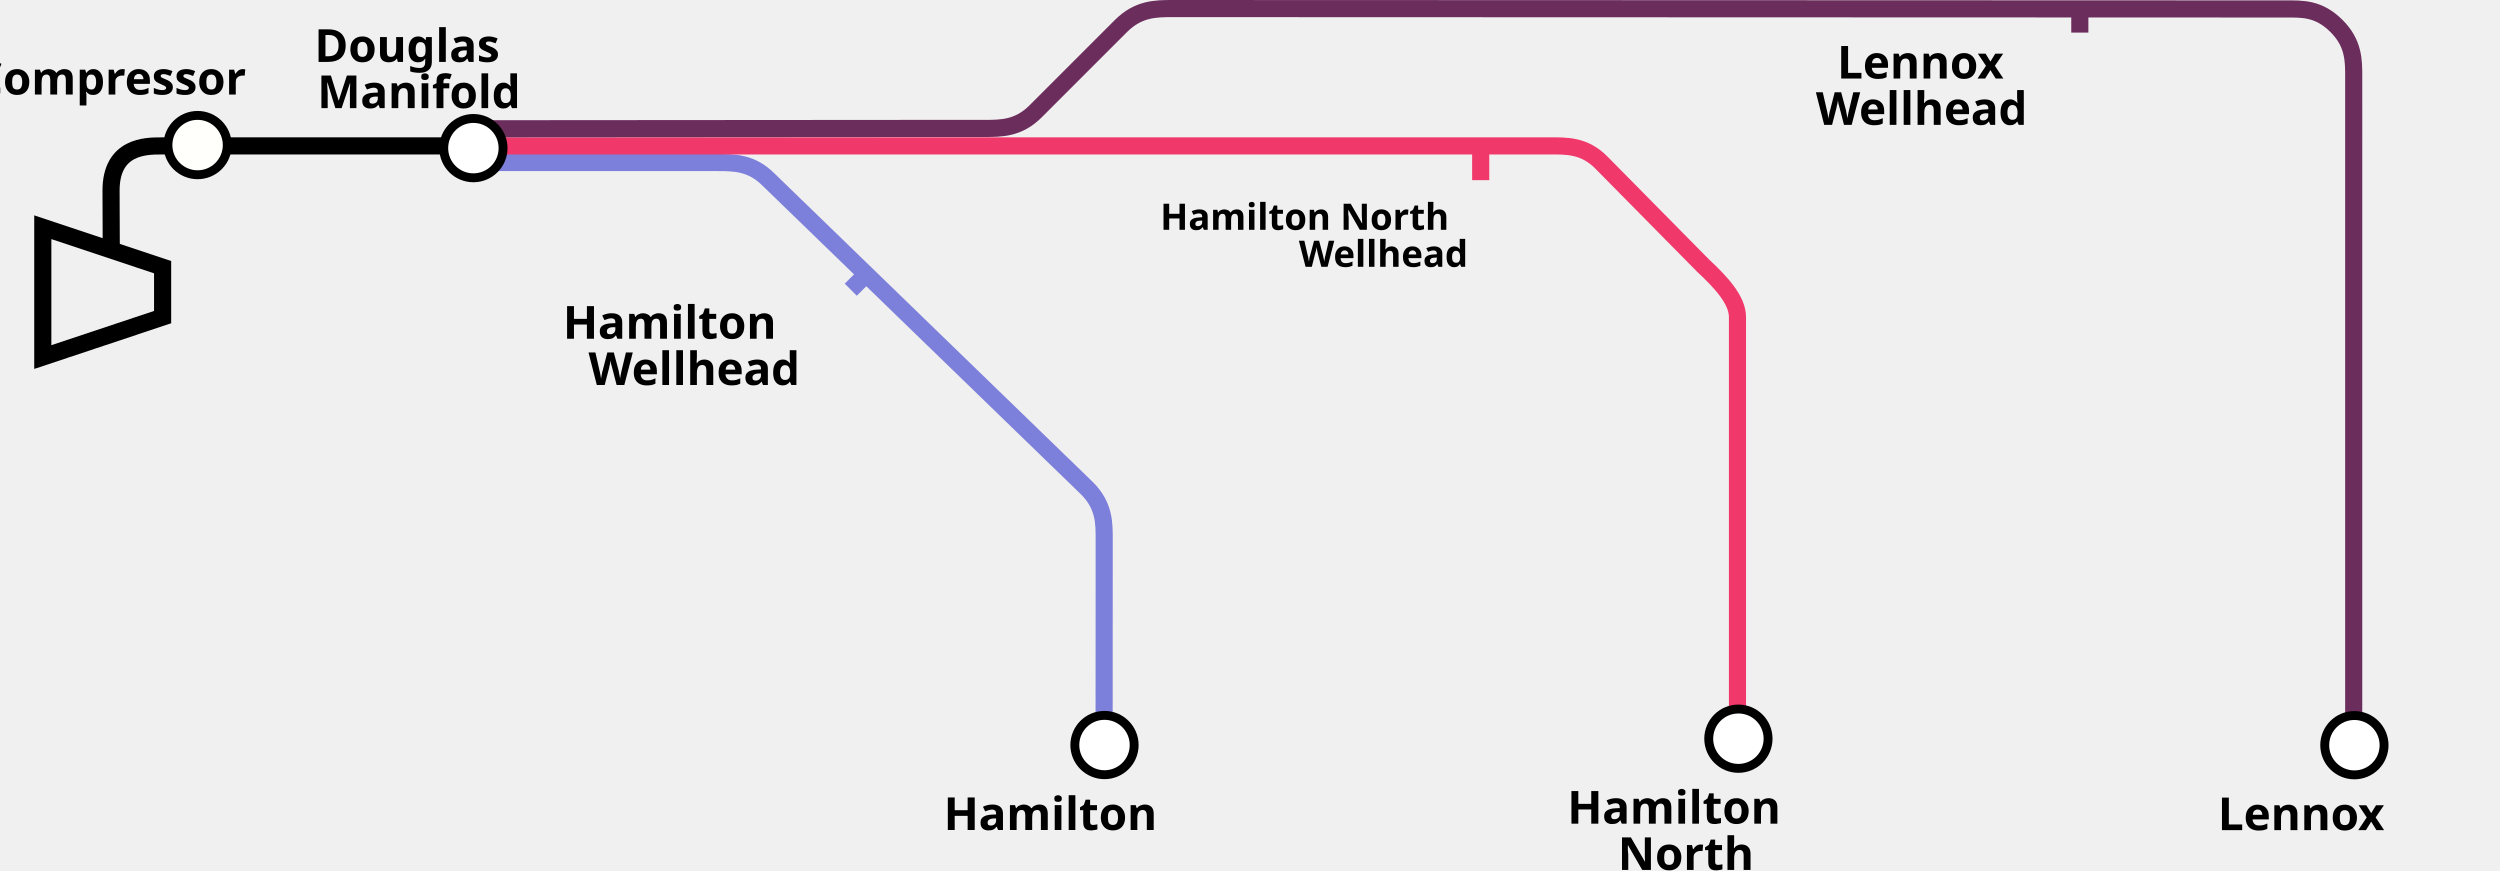
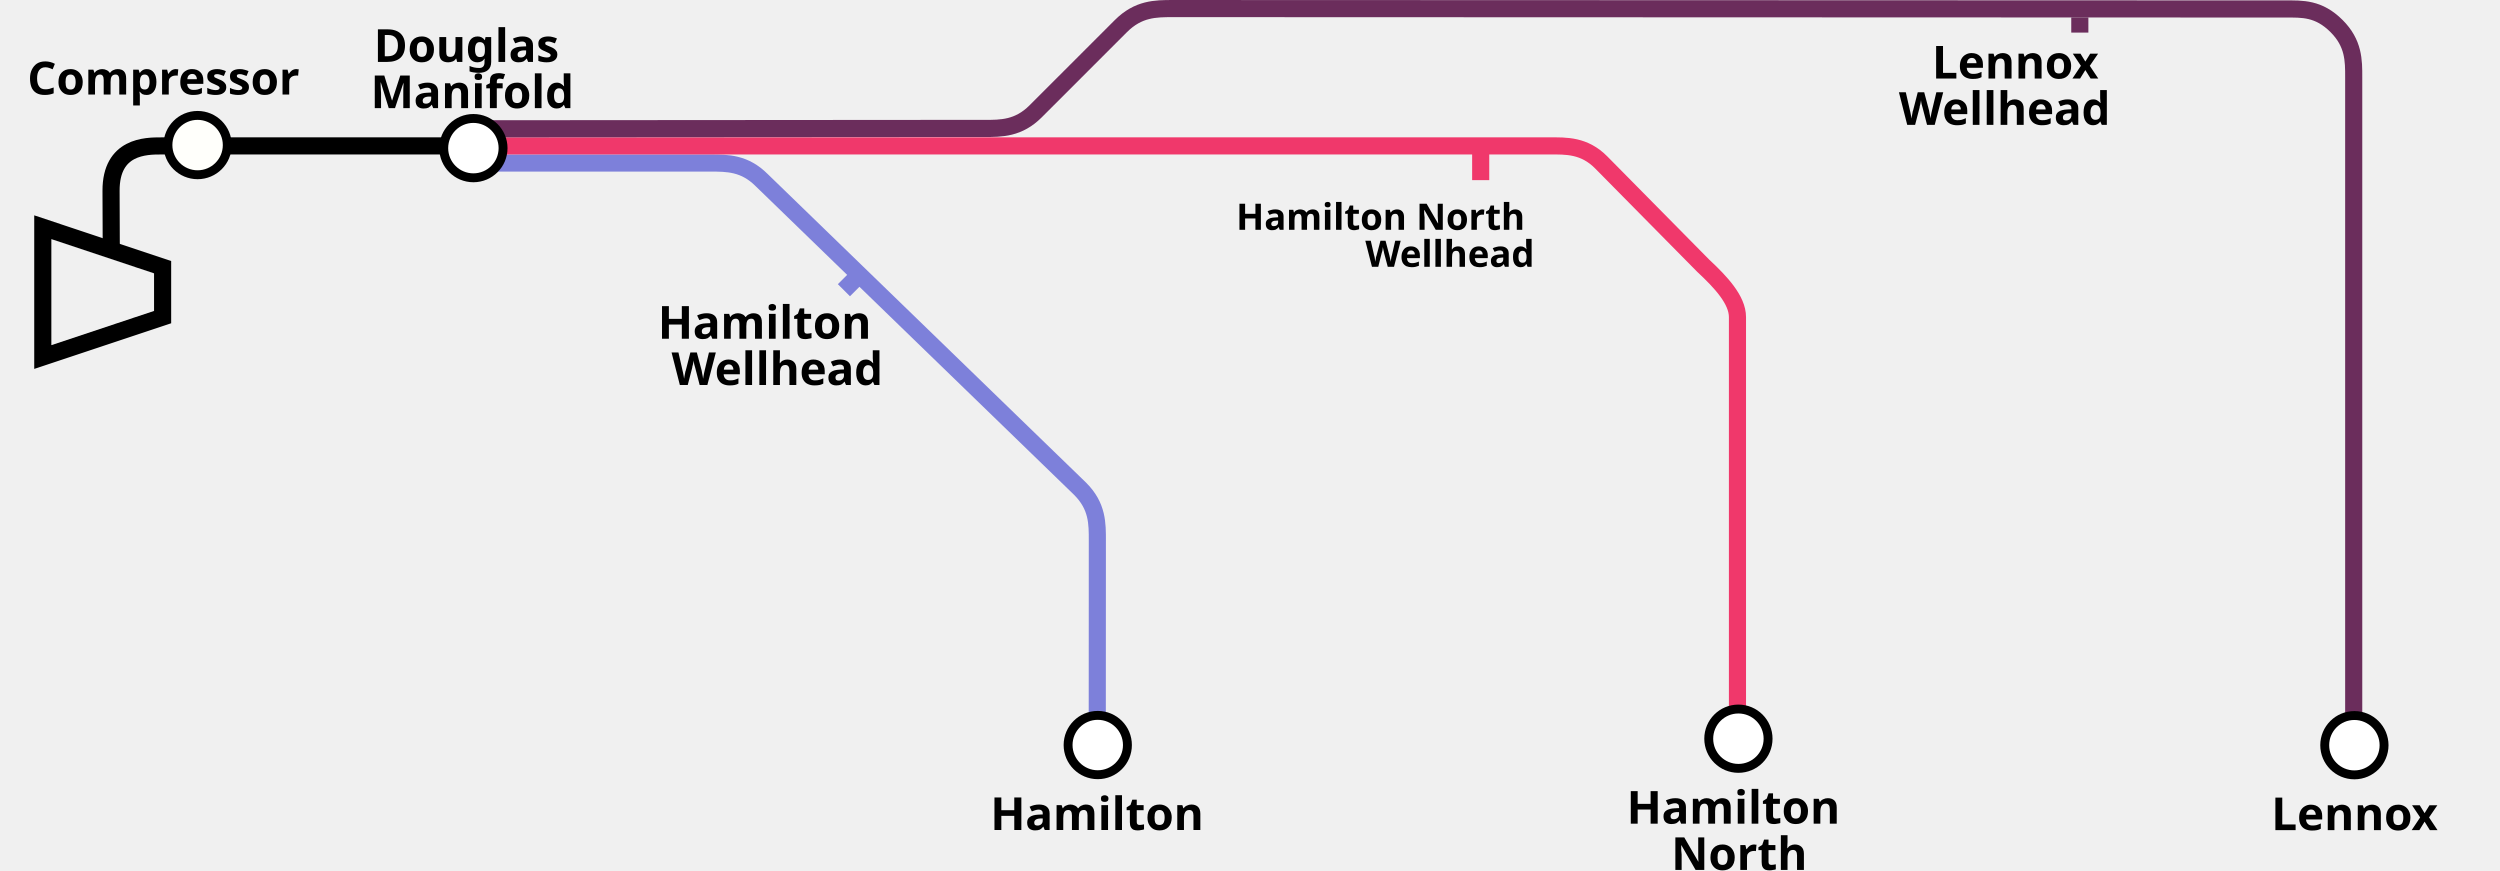
- <svg xmlns="http://www.w3.org/2000/svg" viewBox="0 0 193.207 67.264" version="1.1" id="svg5">
-   <defs id="defs2" />
-   <g id="layer1" transform="translate(-4.630207,-3.275183)">
-     <g id="g55818" transform="translate(-16.66875,-1.361275)">
-       <text xml:space="preserve" style="font-style:normal;font-weight:normal;font-size:3.528px;line-height:1;font-family:sans-serif;fill:#000000;fill-opacity:1;stroke:none;stroke-width:0.265" x="89.546" y="30.816" id="text20986-9-4-8">
-         <tspan style="font-style:normal;font-variant:normal;font-weight:bold;font-stretch:normal;font-size:3.528px;font-family:Raleway;-inkscape-font-specification:'Raleway Bold';text-align:end;text-anchor:end;stroke-width:0.265" x="89.546" y="30.816" id="tspan22923-5-1">Hamilton</tspan>
-         <tspan style="font-style:normal;font-variant:normal;font-weight:bold;font-stretch:normal;font-size:3.528px;font-family:Raleway;-inkscape-font-specification:'Raleway Bold';text-align:end;text-anchor:end;stroke-width:0.265" x="89.546" y="34.391" id="tspan31796-9">Wellhead</tspan>
+ <svg xmlns="http://www.w3.org/2000/svg" viewBox="0 0 193.207 67.264" font-family="Raleway">
+   <text x="89.546" y="30.816" font-weight="700" font-size="3.528" stroke-width="0.265" transform="translate(-21.299 -4.636)">
+     <tspan x="89.546" y="30.816" text-anchor="end">Hamilton</tspan>
+     <tspan x="89.546" y="34.391" text-anchor="end">Wellhead</tspan>
+   </text>
+   <g fill="none" stroke="#7d80da" stroke-width="1.323">
+     <path class="path reverse-anim" d="M84.8 56.296l.006-14.493c0-1.336.025-2.673-1.33-4.028L58.87 13.925C57.547 12.6 56.224 12.6 54.9 12.6H36.38M66.013 21.636l-.793.793h0" />
+   </g>
+   <g transform="translate(-11.274 -4.636)">
+     <circle cx="96.112" cy="62.215" fill="#fff" stroke="#000" stroke-width="0.688" stroke-linecap="round" r="2.293" />
+     <text style="line-height:1.25" x="96.058" y="68.781" font-weight="700" font-size="3.528" stroke-width="0.265">
+       <tspan x="96.058" y="68.781" text-anchor="middle">Hamilton</tspan>
+     </text>
+   </g>
+   <text x="119.251" y="22.888" font-weight="700" font-size="2.822" stroke-width="0.265" transform="translate(-.661 -5.127)">
+     <tspan x="119.251" y="22.888" text-anchor="end">Hamilton North</tspan>
+     <tspan x="119.251" y="25.748" text-anchor="end">Wellhead</tspan>
+   </text>
+   <path class="path" d="M36.38 11.277h83.344c1.33-.006 2.716-.049 4.03 1.283l7.876 7.977c1.376 1.282 2.646 2.646 2.646 3.97v31.75m-19.844-44.322v1.988" fill="none" stroke="#f0386b" stroke-width="1.323" />
+   <g transform="translate(-2.632 -5.127)">
+     <circle cx="136.981" cy="62.216" fill="#fff" stroke="#000" stroke-width="0.688" stroke-linecap="round" r="2.293" />
+     <text x="137.049" y="68.781" font-weight="700" font-size="3.528" stroke-width="0.265">
+       <tspan x="137.049" y="68.781" text-anchor="middle">Hamilton</tspan>
+       <tspan x="137.049" y="72.356" text-anchor="middle">North</tspan>
+     </text>
+   </g>
+   <text x="142.598" y="10.698" font-weight="700" font-size="3.528" stroke-width="0.265" transform="translate(20.505 -4.625)">
+     <tspan x="142.598" y="10.698" text-anchor="end">Lennox</tspan>
+     <tspan x="142.598" y="14.273" text-anchor="end">Wellhead</tspan>
+   </text>
+   <path class="path reverse-anim" d="M181.901 57.579V5.985c.005-1.32 0-2.646-1.323-3.969C179.19.628 177.932.694 176.61.694c0 0-85.036-.035-85.988-.032-1.324.004-2.647.004-4.002 1.36l-6.583 6.582c-1.322 1.323-2.645 1.323-3.968 1.323h-3.969l-35.719.027" fill="none" stroke="#6b2d5c" stroke-width="1.323" />
+   <g transform="translate(20.505 -4.625)">
+     <circle cx="161.449" cy="62.216" fill="#fff" stroke="#000" stroke-width="0.688" stroke-linecap="round" r="2.293" />
+     <text x="161.464" y="68.781" font-weight="700" font-size="3.528" stroke-width="0.265">
+       <tspan x="161.464" y="68.781" text-anchor="middle">Lennox</tspan>
+     </text>
+   </g>
+   <path d="M160.734 1.345v1.174" fill="none" stroke="#6b2d5c" stroke-width="1.323" />
+   <g>
+     <path class="path" d="M8.599 19.214l-.017-4.463c-.014-3.474 2.713-3.474 3.874-3.474H36.38" fill="none" stroke="#000" stroke-width="1.323" />
+     <g transform="translate(-11.134 -4.614)">
+       <circle cx="26.405" cy="15.826" fill="#fffffb" stroke="#000" stroke-width="0.688" stroke-linecap="round" r="2.293" />
+       <text style="line-height:1.25" x="23.768" y="11.923" font-weight="700" font-size="3.528" stroke-width="0.265">
+         <tspan x="23.768" y="11.923" text-anchor="middle">Compressor</tspan>
      </text>
-       <g id="g55537">
-         <path style="fill:none;stroke:#7d80da;stroke-width:1.323;stroke-linecap:butt;stroke-linejoin:miter;stroke-miterlimit:4;stroke-dasharray:none;stroke-opacity:1" d="m 106.628,60.893 0.007,-14.493 c 6.4e-4,-1.336 0.025,-2.673 -1.33,-4.028 L 80.698,18.521 c -1.323,-1.323 -2.646,-1.323 -3.969,-1.323 h -18.521" id="path7511-9" />
-         <path style="fill:none;stroke:#7d80da;stroke-width:1.323;stroke-linecap:butt;stroke-linejoin:miter;stroke-miterlimit:4;stroke-dasharray:none;stroke-opacity:1" d="m 88.371,25.703 -1.323,1.323 v 0" id="path31604" />
-       </g>
-       <g id="g55514" transform="translate(10.54565)">
-         <ellipse style="fill:#ffffff;fill-opacity:1;stroke:#000000;stroke-width:0.688;stroke-linecap:round;stroke-miterlimit:4;stroke-dasharray:none;stroke-opacity:1" id="path4404-8-3" cx="96.112" cy="62.215" rx="2.293" ry="2.293" />
-         <text xml:space="preserve" style="font-style:normal;font-weight:normal;font-size:3.528px;line-height:1.25;font-family:sans-serif;fill:#000000;fill-opacity:1;stroke:none;stroke-width:0.265" x="96.058" y="68.781" id="text20986-9-4">
-           <tspan style="font-style:normal;font-variant:normal;font-weight:bold;font-stretch:normal;font-size:3.528px;font-family:Raleway;-inkscape-font-specification:'Raleway Bold';text-align:center;text-anchor:middle;stroke-width:0.265" x="96.058" y="68.781" id="tspan31796">Hamilton</tspan>
-         </text>
-       </g>
    </g>
-     <g id="g55831" transform="translate(3.968746,-1.852083)">
-       <text xml:space="preserve" style="font-style:normal;font-weight:normal;font-size:2.822px;line-height:1;font-family:sans-serif;fill:#000000;fill-opacity:1;stroke:none;stroke-width:0.265" x="119.251" y="22.888" id="text20986-9">
-         <tspan style="font-style:normal;font-variant:normal;font-weight:bold;font-stretch:normal;font-size:2.822px;font-family:Raleway;-inkscape-font-specification:'Raleway Bold';text-align:end;text-anchor:end;stroke-width:0.265" x="119.251" y="22.888" id="tspan35942">Hamilton North</tspan>
-         <tspan style="font-style:normal;font-variant:normal;font-weight:bold;font-stretch:normal;font-size:2.822px;font-family:Raleway;-inkscape-font-specification:'Raleway Bold';text-align:end;text-anchor:end;stroke-width:0.265" x="119.251" y="25.748" id="tspan38922">Wellhead</tspan>
+     <g transform="translate(-34.821 -4.465)">
+       <circle cx="71.406" cy="15.913" fill="#fff" stroke="#000" stroke-width="0.688" stroke-linecap="round" r="2.293" />
+       <text x="71.328" y="9.249" font-weight="700" font-size="3.528" stroke-width="0.265">
+         <tspan x="71.328" y="9.249" text-anchor="middle">Douglas</tspan>
+         <tspan x="71.328" y="12.823" text-anchor="middle">Manifold</tspan>
      </text>
-       <g id="g55533">
-         <path style="fill:none;stroke:#f0386b;stroke-width:1.323;stroke-linecap:butt;stroke-linejoin:miter;stroke-miterlimit:4;stroke-dasharray:none;stroke-opacity:1" d="m 37.042,16.404 h 83.344 c 1.33,-0.006 2.716,-0.049 4.03,1.283 l 7.876,7.978 c 1.375,1.282 2.646,2.646 2.646,3.969 l 0,31.75" id="path13848" />
-         <path style="fill:none;stroke:#f0386b;stroke-width:1.323;stroke-linecap:butt;stroke-linejoin:miter;stroke-miterlimit:4;stroke-dasharray:none;stroke-opacity:1" d="M 115.094,16.404 V 19.05" id="path40202" />
-       </g>
-       <g id="g55520" transform="translate(-1.970715)">
-         <ellipse style="fill:#ffffff;fill-opacity:1;stroke:#000000;stroke-width:0.688;stroke-linecap:round;stroke-miterlimit:4;stroke-dasharray:none;stroke-opacity:1" id="path4404-8-1" cx="136.981" cy="62.216" rx="2.293" ry="2.293" />
-         <text xml:space="preserve" style="font-style:normal;font-weight:normal;font-size:3.528px;line-height:1;font-family:sans-serif;fill:#000000;fill-opacity:1;stroke:none;stroke-width:0.265" x="137.049" y="68.781" id="text20986-9-0">
-           <tspan style="font-style:normal;font-variant:normal;font-weight:bold;font-stretch:normal;font-size:3.528px;font-family:Raleway;-inkscape-font-specification:'Raleway Bold';text-align:center;text-anchor:middle;stroke-width:0.265" x="137.049" y="68.781" id="tspan38922-5">Hamilton</tspan>
-           <tspan style="font-style:normal;font-variant:normal;font-weight:bold;font-stretch:normal;font-size:3.528px;font-family:Raleway;-inkscape-font-specification:'Raleway Bold';text-align:center;text-anchor:middle;stroke-width:0.265" x="137.049" y="72.356" id="tspan40636">North</tspan>
-         </text>
-       </g>
    </g>
-     <g id="g55843" transform="translate(25.13542,-1.35)">
-       <text xml:space="preserve" style="font-style:normal;font-weight:normal;font-size:3.528px;line-height:1;font-family:sans-serif;fill:#000000;fill-opacity:1;stroke:none;stroke-width:0.265" x="142.598" y="10.698" id="text20986-9-3">
-         <tspan style="font-style:normal;font-variant:normal;font-weight:bold;font-stretch:normal;font-size:3.528px;font-family:Raleway;-inkscape-font-specification:'Raleway Bold';text-align:end;text-anchor:end;stroke-width:0.265" x="142.598" y="10.698" id="tspan35942-9">Lennox</tspan>
-         <tspan style="font-style:normal;font-variant:normal;font-weight:bold;font-stretch:normal;font-size:3.528px;font-family:Raleway;-inkscape-font-specification:'Raleway Bold';text-align:end;text-anchor:end;stroke-width:0.265" x="142.598" y="14.273" id="tspan38922-8">Wellhead</tspan>
-       </text>
-       <g id="g55529">
-         <path style="fill:none;stroke:#6b2d5c;stroke-width:1.323;stroke-linecap:butt;stroke-linejoin:miter;stroke-miterlimit:4;stroke-dasharray:none;stroke-opacity:1" d="m 161.396,62.204 10e-6,-51.594 c 0.005,-1.321 0,-2.646 -1.323,-3.969 -1.389,-1.389 -2.646,-1.323 -3.969,-1.323 0,0 -85.036,-0.034 -85.988,-0.031 -1.324,0.004 -2.647,0.004 -4.002,1.359 l -6.582,6.582 c -1.323,1.323 -2.646,1.323 -3.969,1.323 h -3.969 l -35.719,0.027" id="path7511" />
-         <path style="fill:none;stroke:#6b2d5c;stroke-width:1.323;stroke-linecap:butt;stroke-linejoin:miter;stroke-miterlimit:4;stroke-dasharray:none;stroke-opacity:1" d="m 140.229,5.292 v 1.852" id="path40202-5" />
-       </g>
-       <g id="g55525">
-         <ellipse style="fill:#ffffff;fill-opacity:1;stroke:#000000;stroke-width:0.688;stroke-linecap:round;stroke-miterlimit:4;stroke-dasharray:none;stroke-opacity:1" id="path4404-8-1-5" cx="161.449" cy="62.216" rx="2.293" ry="2.293" />
-         <text xml:space="preserve" style="font-style:normal;font-weight:normal;font-size:3.528px;line-height:1;font-family:sans-serif;fill:#000000;fill-opacity:1;stroke:none;stroke-width:0.265" x="161.464" y="68.781" id="text20986-9-0-4">
-           <tspan style="font-style:normal;font-variant:normal;font-weight:bold;font-stretch:normal;font-size:3.528px;font-family:Raleway;-inkscape-font-specification:'Raleway Bold';text-align:center;text-anchor:middle;stroke-width:0.265" x="161.464" y="68.781" id="tspan40636-1">Lennox</tspan>
-         </text>
-       </g>
-     </g>
-     <g id="g55856">
-       <path style="fill:none;stroke:#000000;stroke-width:1.323;stroke-linecap:butt;stroke-linejoin:miter;stroke-miterlimit:4;stroke-dasharray:none;stroke-opacity:1" d="m 13.229,22.49 -0.017,-4.464 c -0.013,-3.474 2.713,-3.474 3.874,-3.474 l 23.924,0" id="path1050" />
-       <path style="fill:none;stroke:#000000;stroke-width:1.323;stroke-linecap:butt;stroke-linejoin:miter;stroke-miterlimit:4;stroke-dasharray:none;stroke-opacity:1" d="m 7.937,20.836 9.26,3.087 v 3.859 l -9.26,3.087 z" id="path3001" />
-       <g id="g55503" transform="translate(-6.504032,-1.339065)">
-         <ellipse style="fill:#fffffb;fill-opacity:1;stroke:#000000;stroke-width:0.688;stroke-linecap:round;stroke-miterlimit:4;stroke-dasharray:none;stroke-opacity:1" id="path4404" cx="26.405" cy="15.826" rx="2.293" ry="2.293" />
-         <text xml:space="preserve" style="font-style:normal;font-weight:normal;font-size:3.528px;line-height:1.25;font-family:sans-serif;fill:#000000;fill-opacity:1;stroke:none;stroke-width:0.265" x="23.768" y="11.923" id="text20986">
-           <tspan id="tspan20984" style="font-style:normal;font-variant:normal;font-weight:bold;font-stretch:normal;font-size:3.528px;font-family:Raleway;-inkscape-font-specification:'Raleway Bold';text-align:center;text-anchor:middle;stroke-width:0.265" x="23.768" y="11.923">Compressor</tspan>
-         </text>
-       </g>
-       <g id="g55509" transform="translate(-30.19085,-1.189895)">
-         <ellipse style="fill:#ffffff;fill-opacity:1;stroke:#000000;stroke-width:0.688;stroke-linecap:round;stroke-miterlimit:4;stroke-dasharray:none;stroke-opacity:1" id="path4404-8" cx="71.406" cy="15.913" rx="2.293" ry="2.293" />
-         <text xml:space="preserve" style="font-style:normal;font-weight:normal;font-size:3.528px;line-height:1;font-family:sans-serif;fill:#000000;fill-opacity:1;stroke:none;stroke-width:0.265" x="71.328" y="9.249" id="text20986-9-8">
-           <tspan id="tspan20984-0-7" style="font-style:normal;font-variant:normal;font-weight:bold;font-stretch:normal;font-size:3.528px;font-family:Raleway;-inkscape-font-specification:'Raleway Bold';text-align:center;text-anchor:middle;stroke-width:0.265" x="71.328" y="9.249">Douglas</tspan>
-           <tspan style="font-style:normal;font-variant:normal;font-weight:bold;font-stretch:normal;font-size:3.528px;font-family:Raleway;-inkscape-font-specification:'Raleway Bold';text-align:center;text-anchor:middle;stroke-width:0.265" x="71.328" y="12.823" id="tspan22923-6">Manifold</tspan>
-         </text>
-       </g>
-     </g>
+     <path d="M3.307 17.56l9.26 3.088v3.858l-9.26 3.087z" fill="none" stroke="#000" stroke-width="1.323" />
  </g>
</svg>
